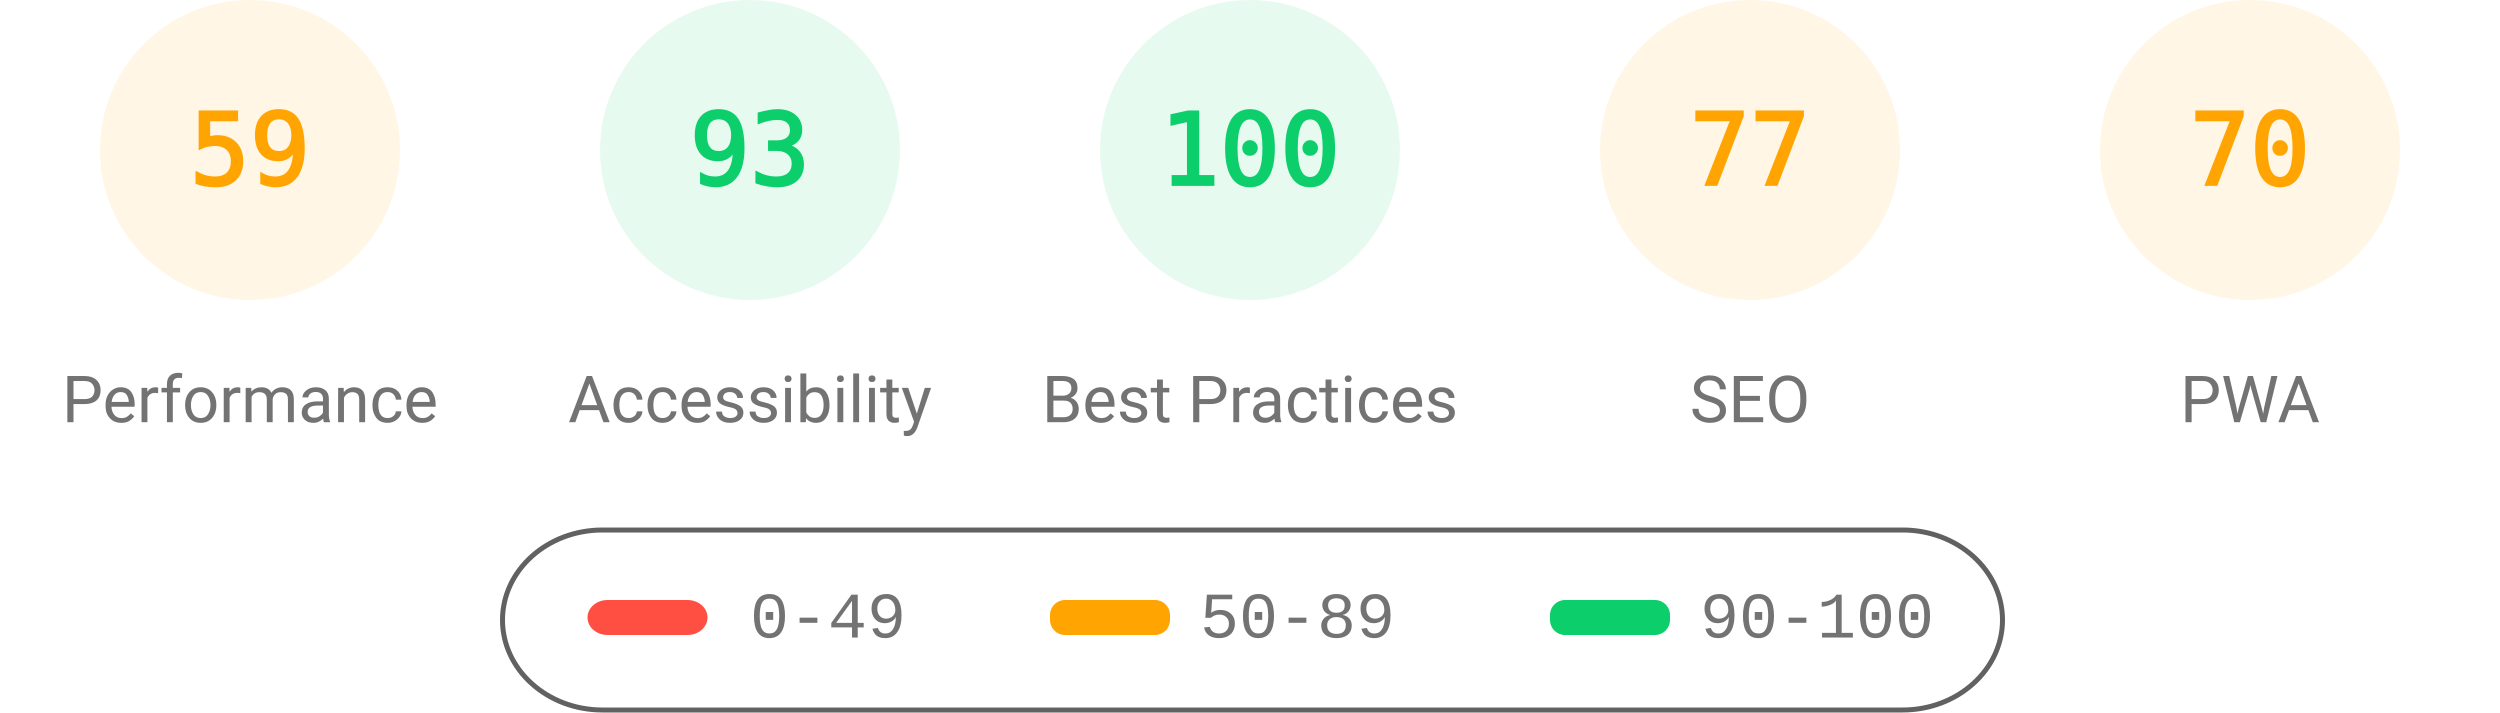
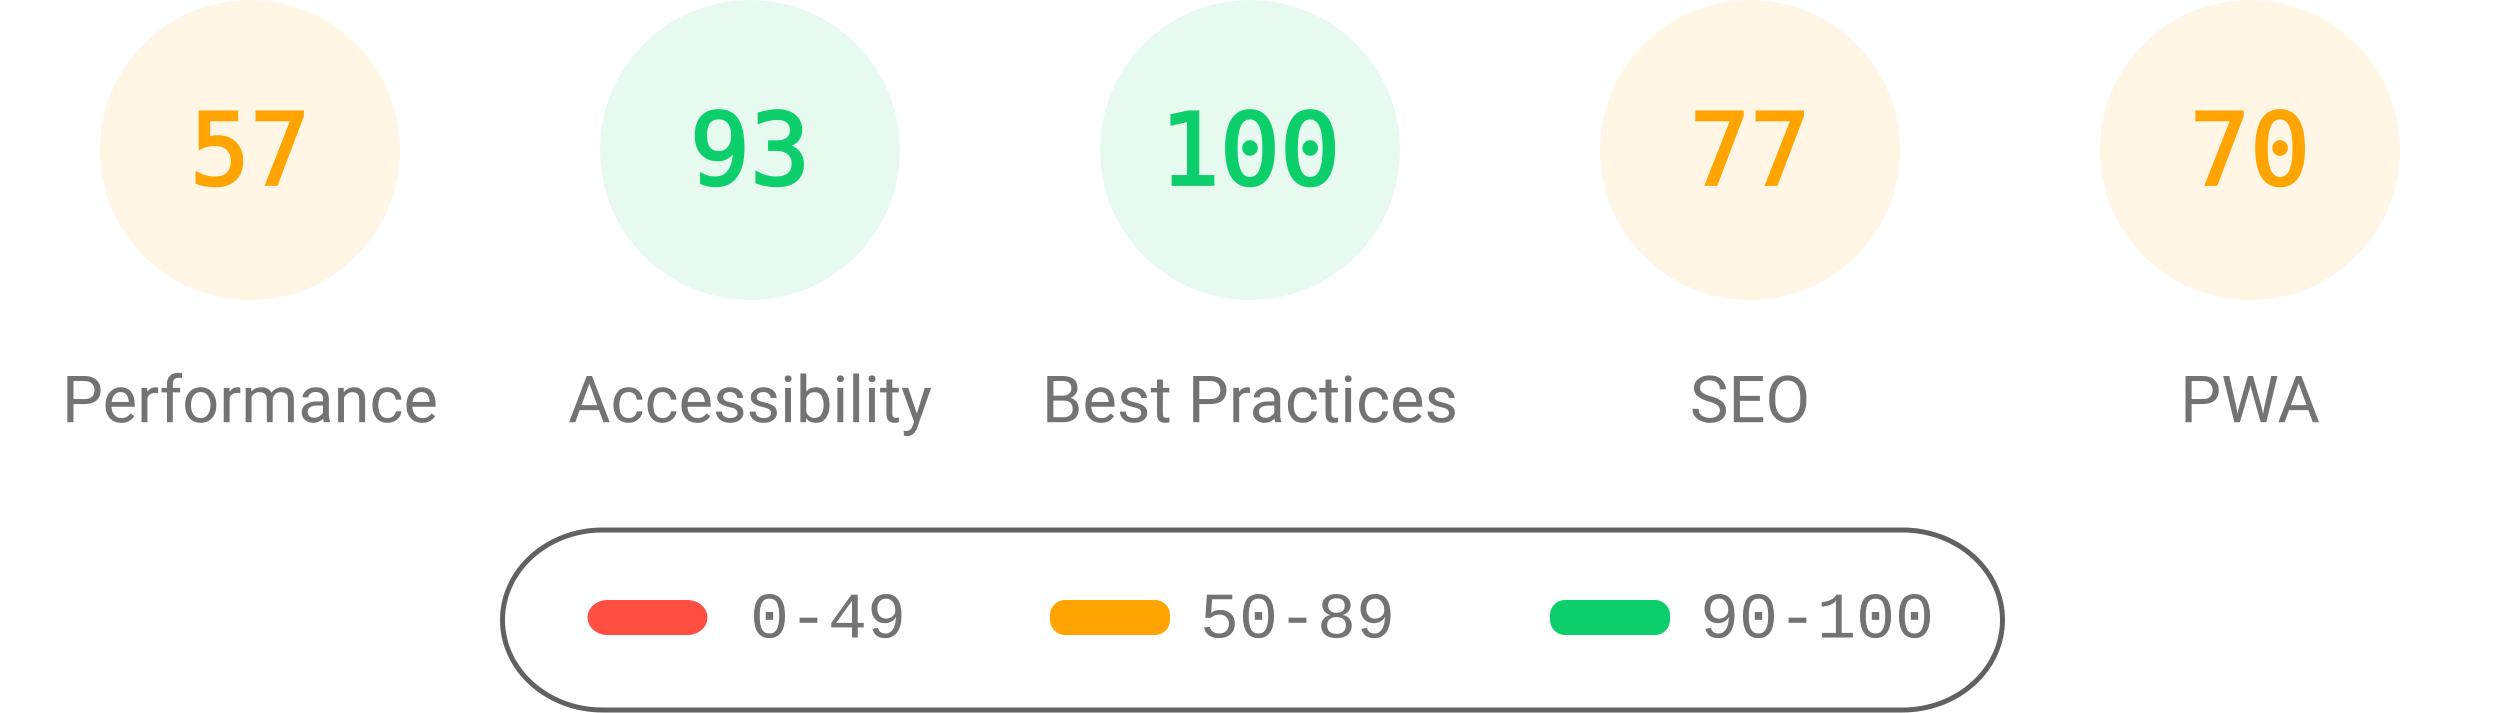
<svg xmlns="http://www.w3.org/2000/svg" fill="none" width="1000" height="285">
  <style>.gauge-base{opacity:.1}.gauge-arc{fill:none;animation-delay:250ms;stroke-linecap:round;transform:rotate(-90deg);transform-origin:100px 60px;animation:load-gauge 1s ease forwards}.guage-text{font-size:40px;font-family:monospace;text-align:center}.guage-red{color:#ff4e42;fill:#ff4e42;stroke:#ff4e42}.guage-orange{color:#ffa400;fill:#ffa400;stroke:#ffa400}.guage-green{color:#0cce6b;fill:#0cce6b;stroke:#0cce6b}.guage-undefined{color:#5c5c5c;fill:#5c5c5c;stroke:#5c5c5c}.guage-title{color:#737373;fill:#737373;stroke:none;font-size:26px;line-height:26px;font-family:Roboto,Halvetica,Arial,sans-serif}@keyframes load-gauge{from{stroke-dasharray:0 352.858}}</style>
  <svg class="guage-div guage-perf guage-orange" viewBox="0 0 200 200" width="200" height="200">
    <circle class="gauge-base" r="56" cx="100" cy="60" stroke-width="8" />
-     <circle class="gauge-arc guage-arc-1" r="56" cx="100" cy="60" stroke-width="8" style="stroke-dasharray:207.596,351.858" />
-     <text class="guage-text" x="100" y="60" alignment-baseline="central" dominant-baseline="central" text-anchor="middle">59</text>
+     <circle class="gauge-arc guage-arc-1" r="56" cx="100" cy="60" stroke-width="8" style="stroke-dasharray:200.559,351.858" />
+     <text class="guage-text" x="100" y="60" alignment-baseline="central" dominant-baseline="central" text-anchor="middle">57</text>
    <text class="guage-title" x="100" y="160" alignment-baseline="central" dominant-baseline="central" text-anchor="middle">Performance</text>
  </svg>
  <svg class="guage-div guage-acc guage-green" viewBox="0 0 200 200" width="200" height="200" x="200">
    <circle class="gauge-base" r="56" cx="100" cy="60" stroke-width="8" />
    <circle class="gauge-arc guage-arc-2" r="56" cx="100" cy="60" stroke-width="8" style="stroke-dasharray:327.228,351.858" />
    <text class="guage-text" x="100" y="60" alignment-baseline="central" dominant-baseline="central" text-anchor="middle">93</text>
    <text class="guage-title" x="100" y="160" alignment-baseline="central" dominant-baseline="central" text-anchor="middle">Accessibility</text>
  </svg>
  <svg class="guage-div guage-best guage-green" viewBox="0 0 200 200" width="200" height="200" x="400">
    <circle class="gauge-base" r="56" cx="100" cy="60" stroke-width="8" />
    <circle class="gauge-arc guage-arc-3" r="56" cx="100" cy="60" stroke-width="8" style="stroke-dasharray:351.858,351.858" />
    <text class="guage-text" x="100" y="60" alignment-baseline="central" dominant-baseline="central" text-anchor="middle">100</text>
    <text class="guage-title" x="100" y="160" alignment-baseline="central" dominant-baseline="central" text-anchor="middle">Best Practices</text>
  </svg>
  <svg class="guage-div guage-seo guage-orange" viewBox="0 0 200 200" width="200" height="200" x="600">
    <circle class="gauge-base" r="56" cx="100" cy="60" stroke-width="8" />
    <circle class="gauge-arc guage-arc-4" r="56" cx="100" cy="60" stroke-width="8" style="stroke-dasharray:270.931,351.858" />
    <text class="guage-text" x="100" y="60" alignment-baseline="central" dominant-baseline="central" text-anchor="middle">77</text>
    <text class="guage-title" x="100" y="160" alignment-baseline="central" dominant-baseline="central" text-anchor="middle">SEO</text>
  </svg>
  <svg class="guage-div guage-pwa guage-orange" viewBox="0 0 200 200" width="200" height="200" x="800">
    <circle class="gauge-base" r="56" cx="100" cy="60" stroke-width="8" />
    <circle class="gauge-arc guage-arc-4" r="56" cx="100" cy="60" stroke-width="8" style="stroke-dasharray:246.301,351.858" />
    <text class="guage-text" x="100" y="60" alignment-baseline="central" dominant-baseline="central" text-anchor="middle">70</text>
    <text class="guage-title" x="100" y="160" alignment-baseline="central" dominant-baseline="central" text-anchor="middle">PWA</text>
  </svg>
  <svg width="604" height="76" x="200" y="210">
    <path fill="none" id="canvas_background" d="M-1-1h604v80H-1z" />
    <rect fill-opacity="0" stroke="#616161" stroke-width="2" rx="40" id="svg_2" height="72" width="600" y="2" x="1" fill="#000" />
    <rect stroke="#000" rx="8" id="svg_3" height="14" width="48" y="30" x="35" stroke-opacity="null" stroke-width="0" fill="#ff4e42" />
    <rect stroke="#000" rx="6" id="svg_4" height="14" width="48" y="30" x="220" stroke-opacity="null" stroke-width="0" fill="#ffa400" />
    <rect stroke="#000" rx="6" id="svg_5" height="14" width="48" y="30" x="420" stroke-opacity="null" stroke-width="0" fill="#0cce6b" />
    <text xml:space="preserve" text-anchor="start" font-family="'Courier New', Courier, monospace" font-size="26" id="svg_6" y="45" x="100" stroke-opacity="null" stroke-width="0" stroke="#000" fill="#737373">0-49</text>
    <text xml:space="preserve" text-anchor="start" font-family="'Courier New', Courier, monospace" font-size="26" id="svg_7" y="45" x="280" stroke-opacity="null" stroke-width="0" stroke="#000" fill="#737373">50-89</text>
    <text xml:space="preserve" text-anchor="start" font-family="'Courier New', Courier, monospace" font-size="26" id="svg_8" y="45" x="480" stroke-opacity="null" stroke-width="0" stroke="#000" fill="#737373">90-100</text>
  </svg>
</svg>
